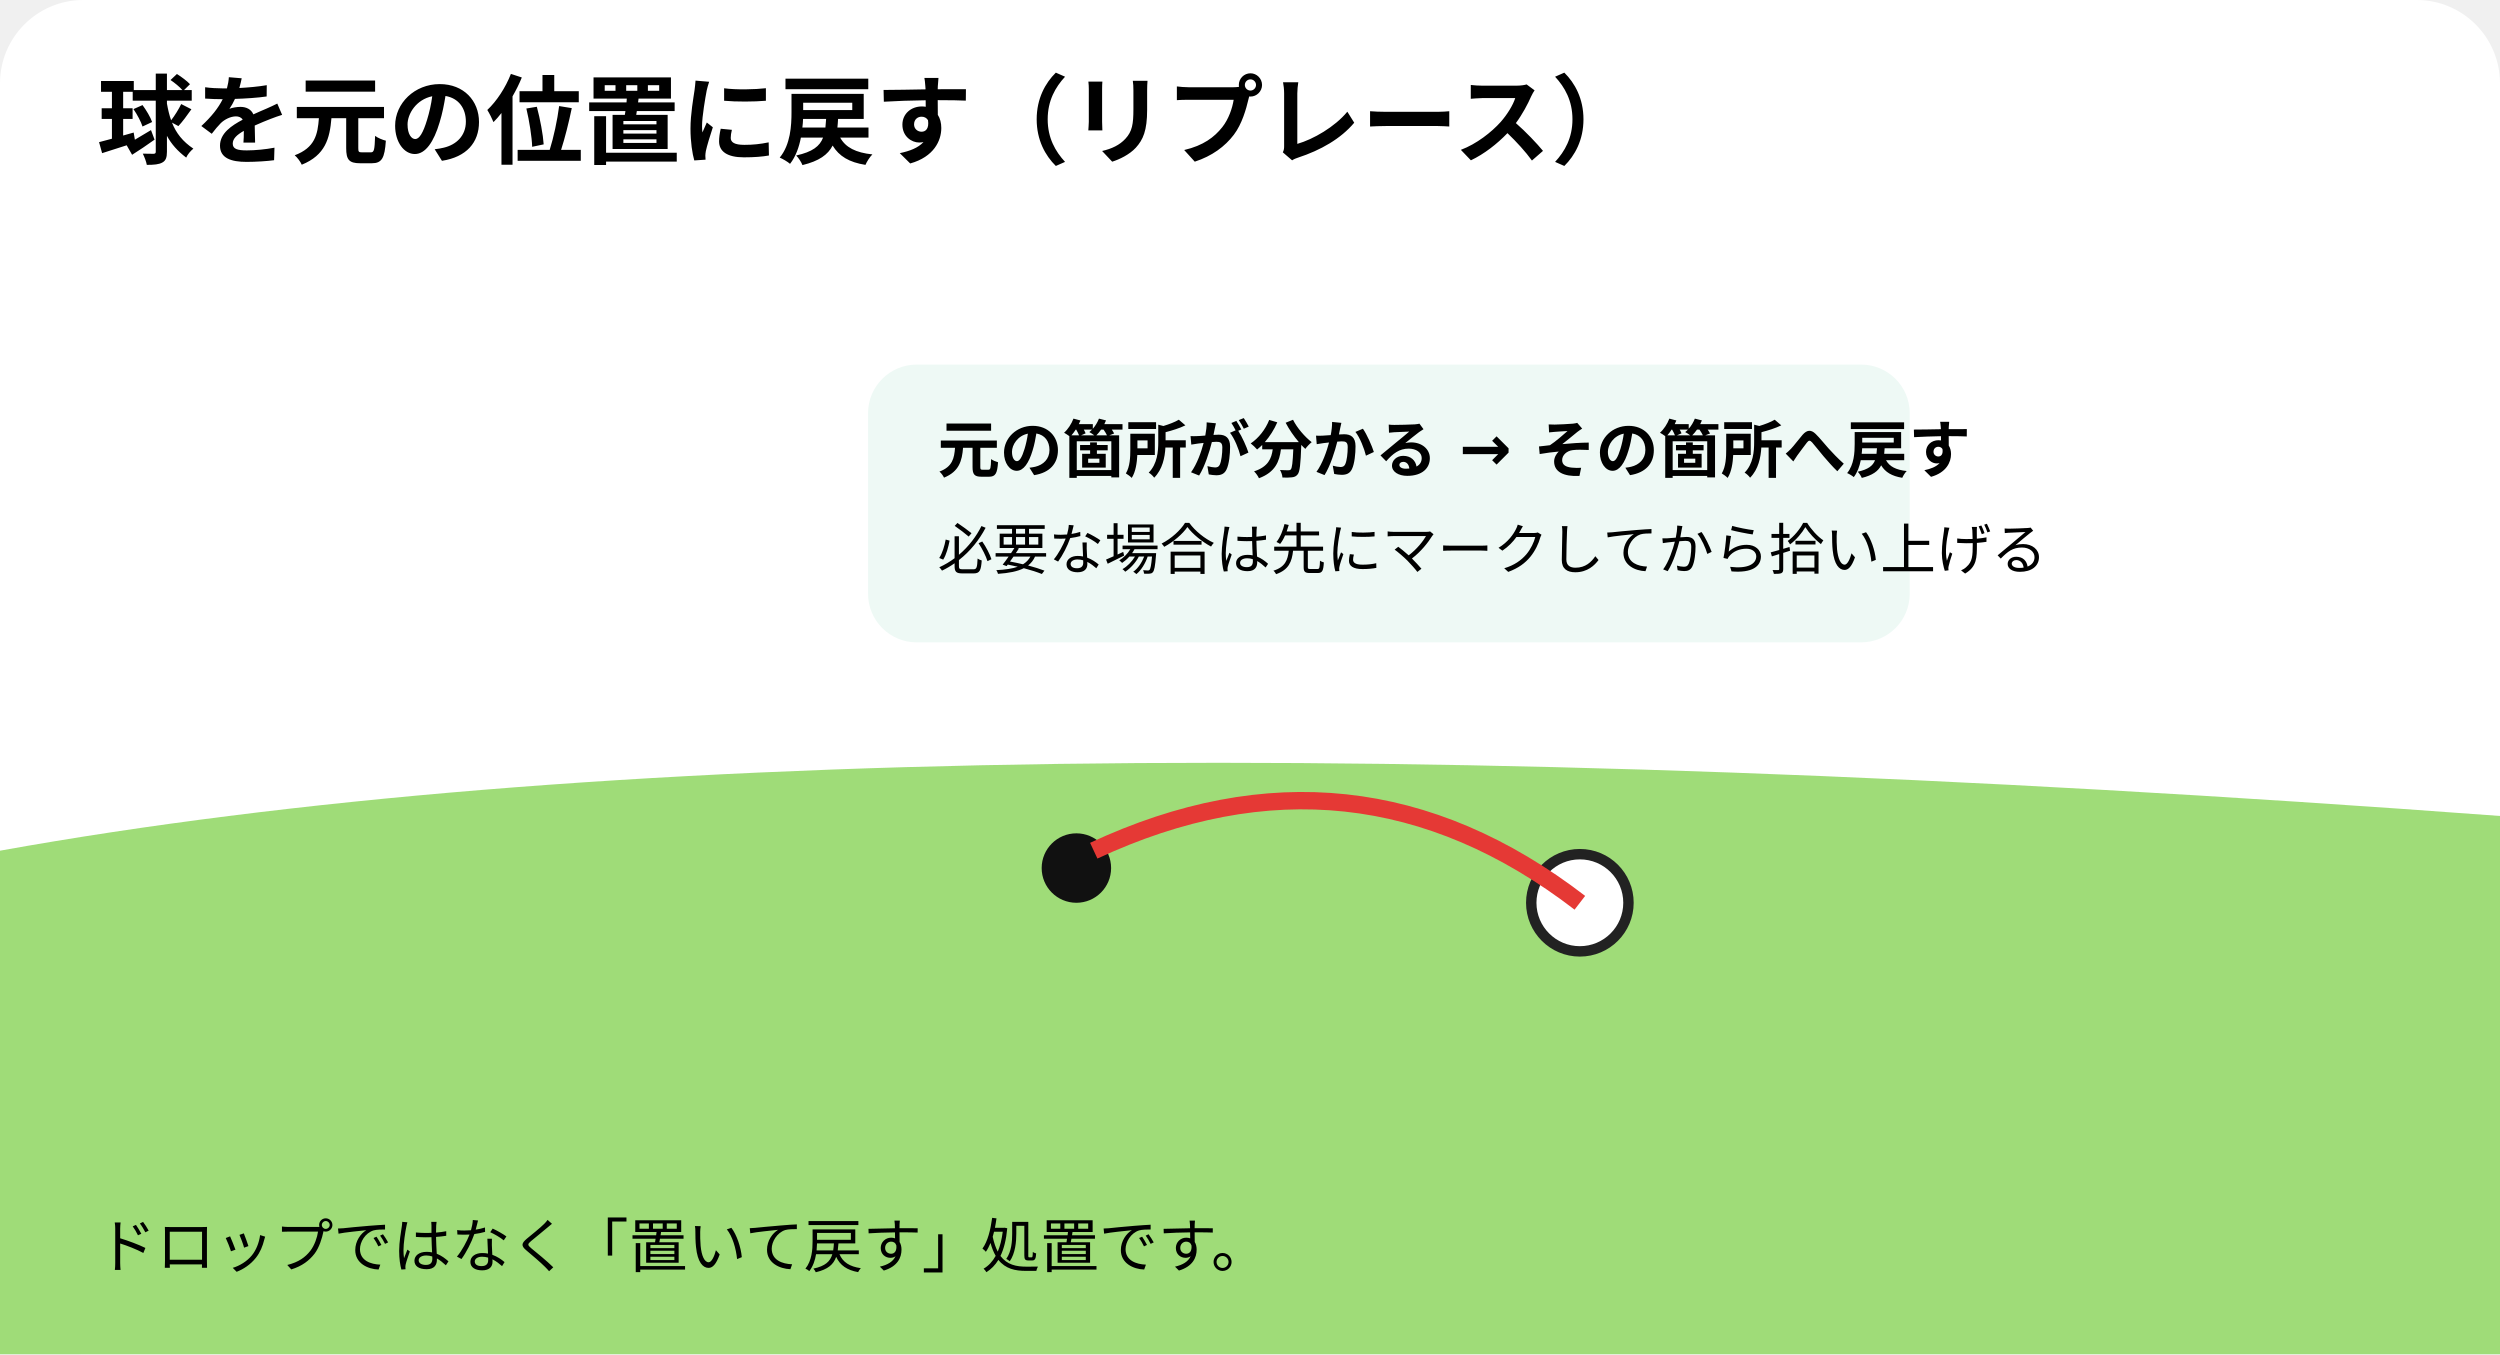
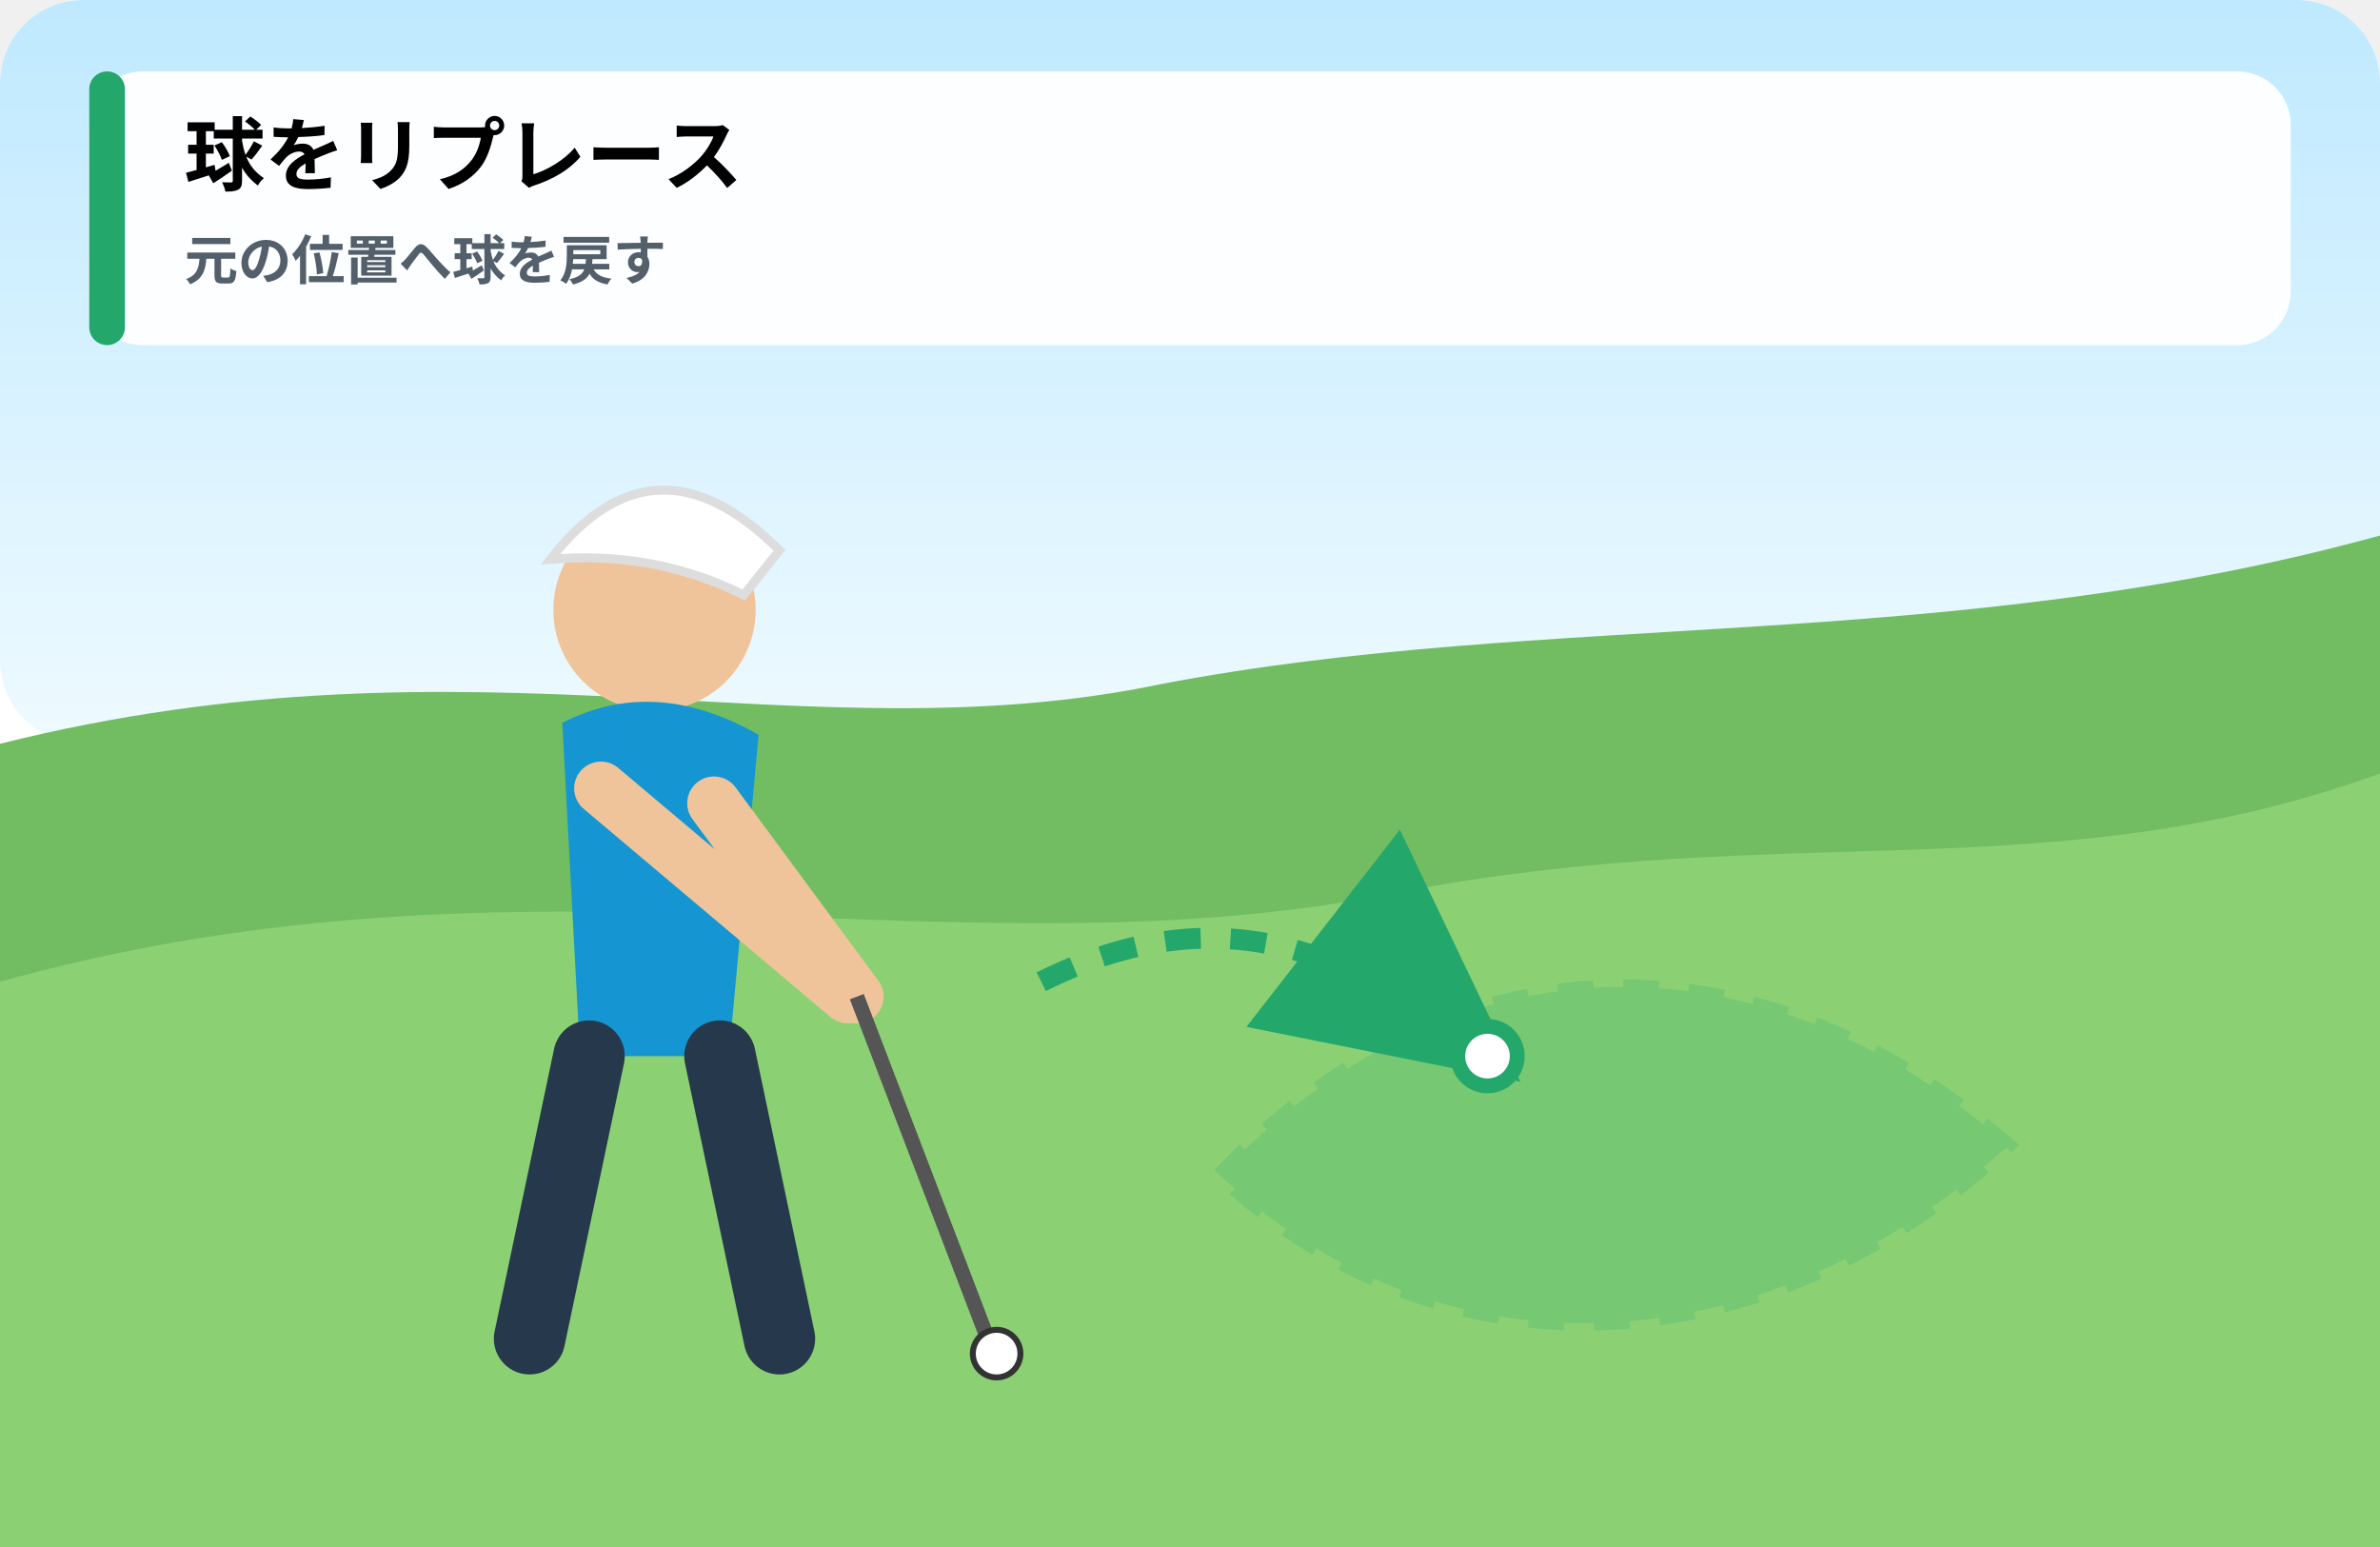
- <svg xmlns="http://www.w3.org/2000/svg" viewBox="0 0 720 390">
-   <rect width="720" height="390" rx="24" fill="#fff" />
-   <text x="28" y="45" font-family="sans-serif" font-size="28" font-weight="700">球を元の位置に戻す（リプレース）</text>
-   <path d="M0 245Q250 200 720 235V390H0Z" fill="#9fdc78" />
-   <circle cx="310" cy="250" r="10" fill="#111" />
-   <circle cx="455" cy="260" r="14" fill="#fff" stroke="#222" stroke-width="3" />
-   <path d="M455 260Q390 210 315 245" fill="none" stroke="#e53935" stroke-width="5" />
-   <rect x="250" y="105" width="300" height="80" rx="14" fill="#eef9f5" />
-   <text x="270" y="136" font-family="sans-serif" font-size="18" font-weight="700">元の箇所が分かる → その箇所へ戻す</text>
-   <text x="270" y="164" font-family="sans-serif" font-size="16">必要な場合は先にマークしてから拾い上げる</text>
-   <text x="28" y="365" font-family="sans-serif" font-size="17">ドロップではなく「置いて戻す」処置です。</text>
+ <svg xmlns="http://www.w3.org/2000/svg" viewBox="0 0 800 520">
+   <defs>
+     <linearGradient id="sky" x2="0" y2="1">
+       <stop stop-color="#bfe9ff" />
+       <stop offset="1" stop-color="#eefaff" />
+     </linearGradient>
+     <marker id="a" markerWidth="12" markerHeight="12" refX="10" refY="6" orient="auto">
+       <path d="M0 0L12 6L0 12Z" fill="#24a76a" />
+     </marker>
+   </defs>
+   <rect width="800" height="520" rx="28" fill="#fff" />
+   <rect width="800" height="250" rx="28" fill="url(#sky)" />
+   <path d="M0 250C160 210 270 255 390 230C520 205 655 220 800 180V520H0Z" fill="#72bd62" />
+   <path d="M0 330C180 280 320 330 470 300C600 275 690 300 800 260V520H0Z" fill="#8bd174" />
+   <path d="M410 395C485 315 590 310 675 385C600 455 490 470 410 395Z" fill="#24a76a" opacity=".2" stroke="#24a76a" stroke-width="5" stroke-dasharray="12 10" />
+   <g transform="translate(220 205)">
+     <circle r="34" fill="#f0c49a" />
+     <path d="M-35-17Q0-62 42-20L30-5Q0-20-35-17Z" fill="#fff" stroke="#ddd" stroke-width="3" />
+     <path d="M-31 38Q0 22 35 42L25 150H-25Z" fill="#1596d2" />
+     <path d="M-22 150L-42 245M22 150L42 245" stroke="#26384b" stroke-width="24" stroke-linecap="round" />
+     <path d="M-18 60L65 130M20 65L68 130" stroke="#f0c49a" stroke-width="18" stroke-linecap="round" />
+     <line x1="68" y1="130" x2="112" y2="245" stroke="#555" stroke-width="5" />
+     <circle cx="115" cy="250" r="8" fill="#fff" stroke="#333" stroke-width="2" />
+   </g>
+   <path d="M350 330C410 300 455 320 500 355" fill="none" stroke="#24a76a" stroke-width="7" stroke-dasharray="12 10" marker-end="url(#a)" />
+   <rect x="30" y="24" width="740" height="92" rx="18" fill="#fff" opacity=".96" />
+   <rect x="30" y="24" width="12" height="92" rx="6" fill="#24a76a" />
+   <text x="62" y="62" font-family="-apple-system,Noto Sans JP,sans-serif" font-size="27" font-weight="800">球をリプレース</text>
+   <text x="62" y="94" font-family="-apple-system,Noto Sans JP,sans-serif" font-size="18" font-weight="700" fill="#53606c">元の位置へ球を戻す</text>
+   <circle cx="500" cy="355" r="10" fill="#fff" stroke="#24a76a" stroke-width="5" />
</svg>
